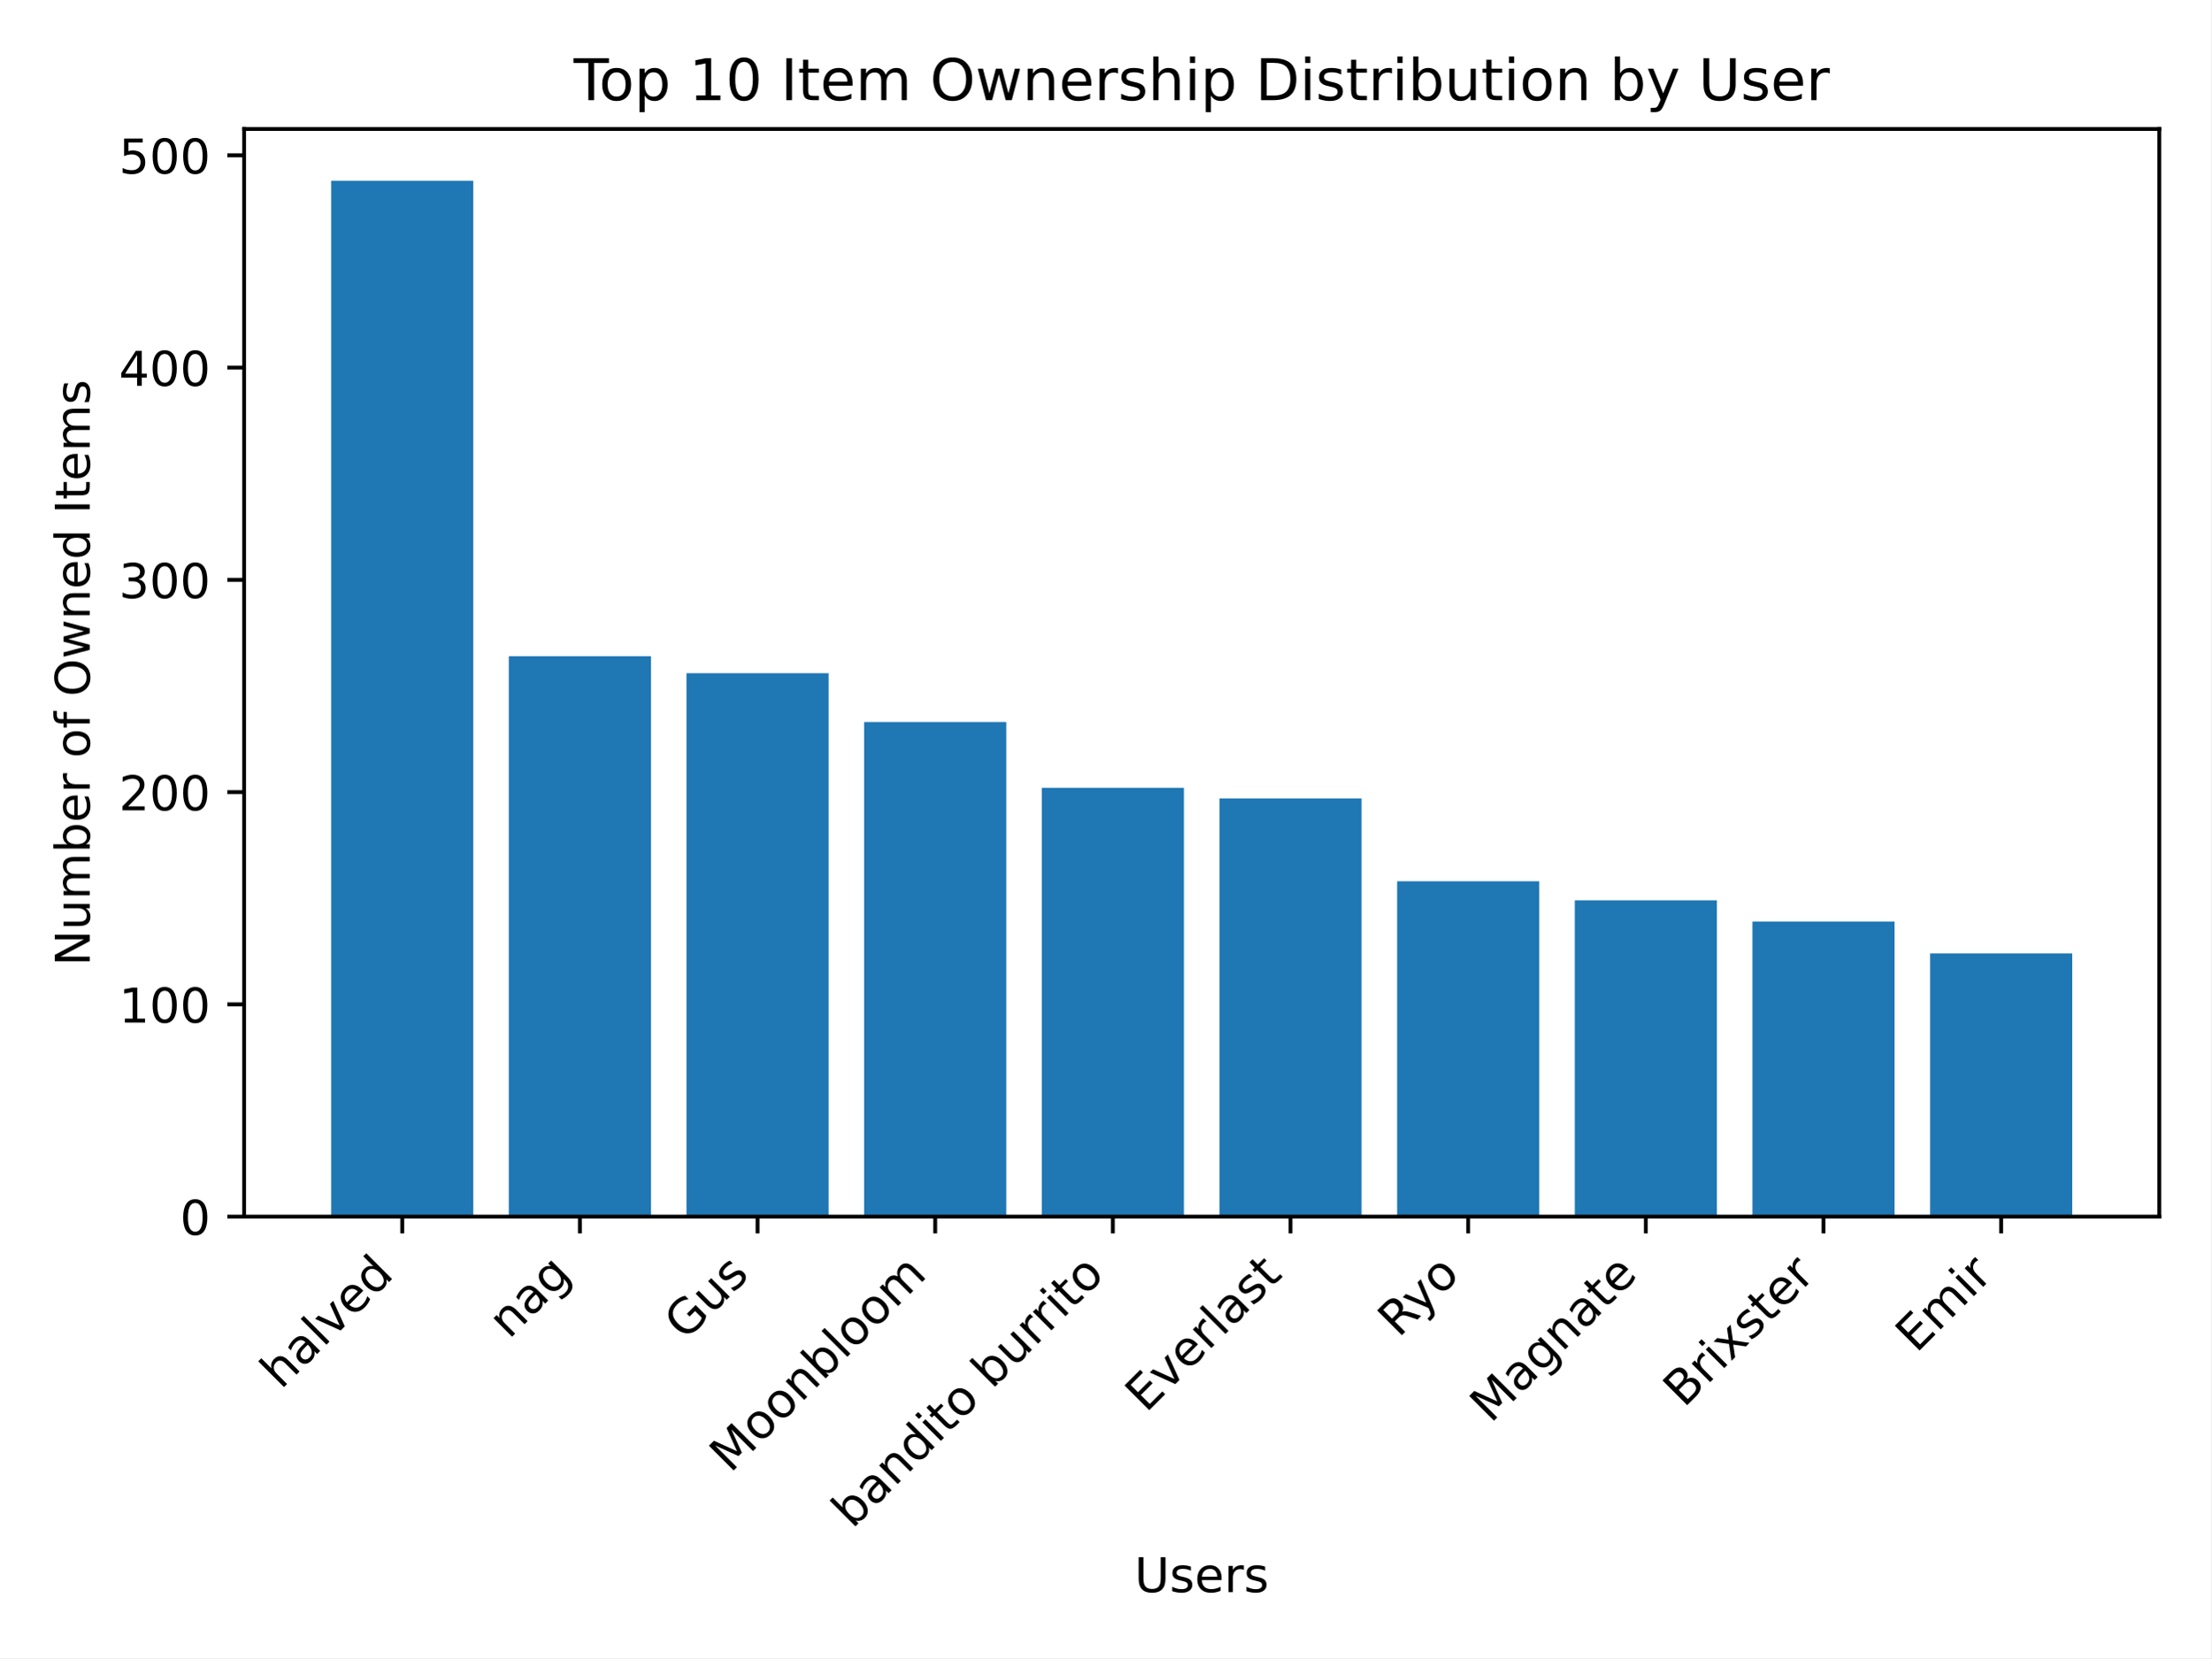
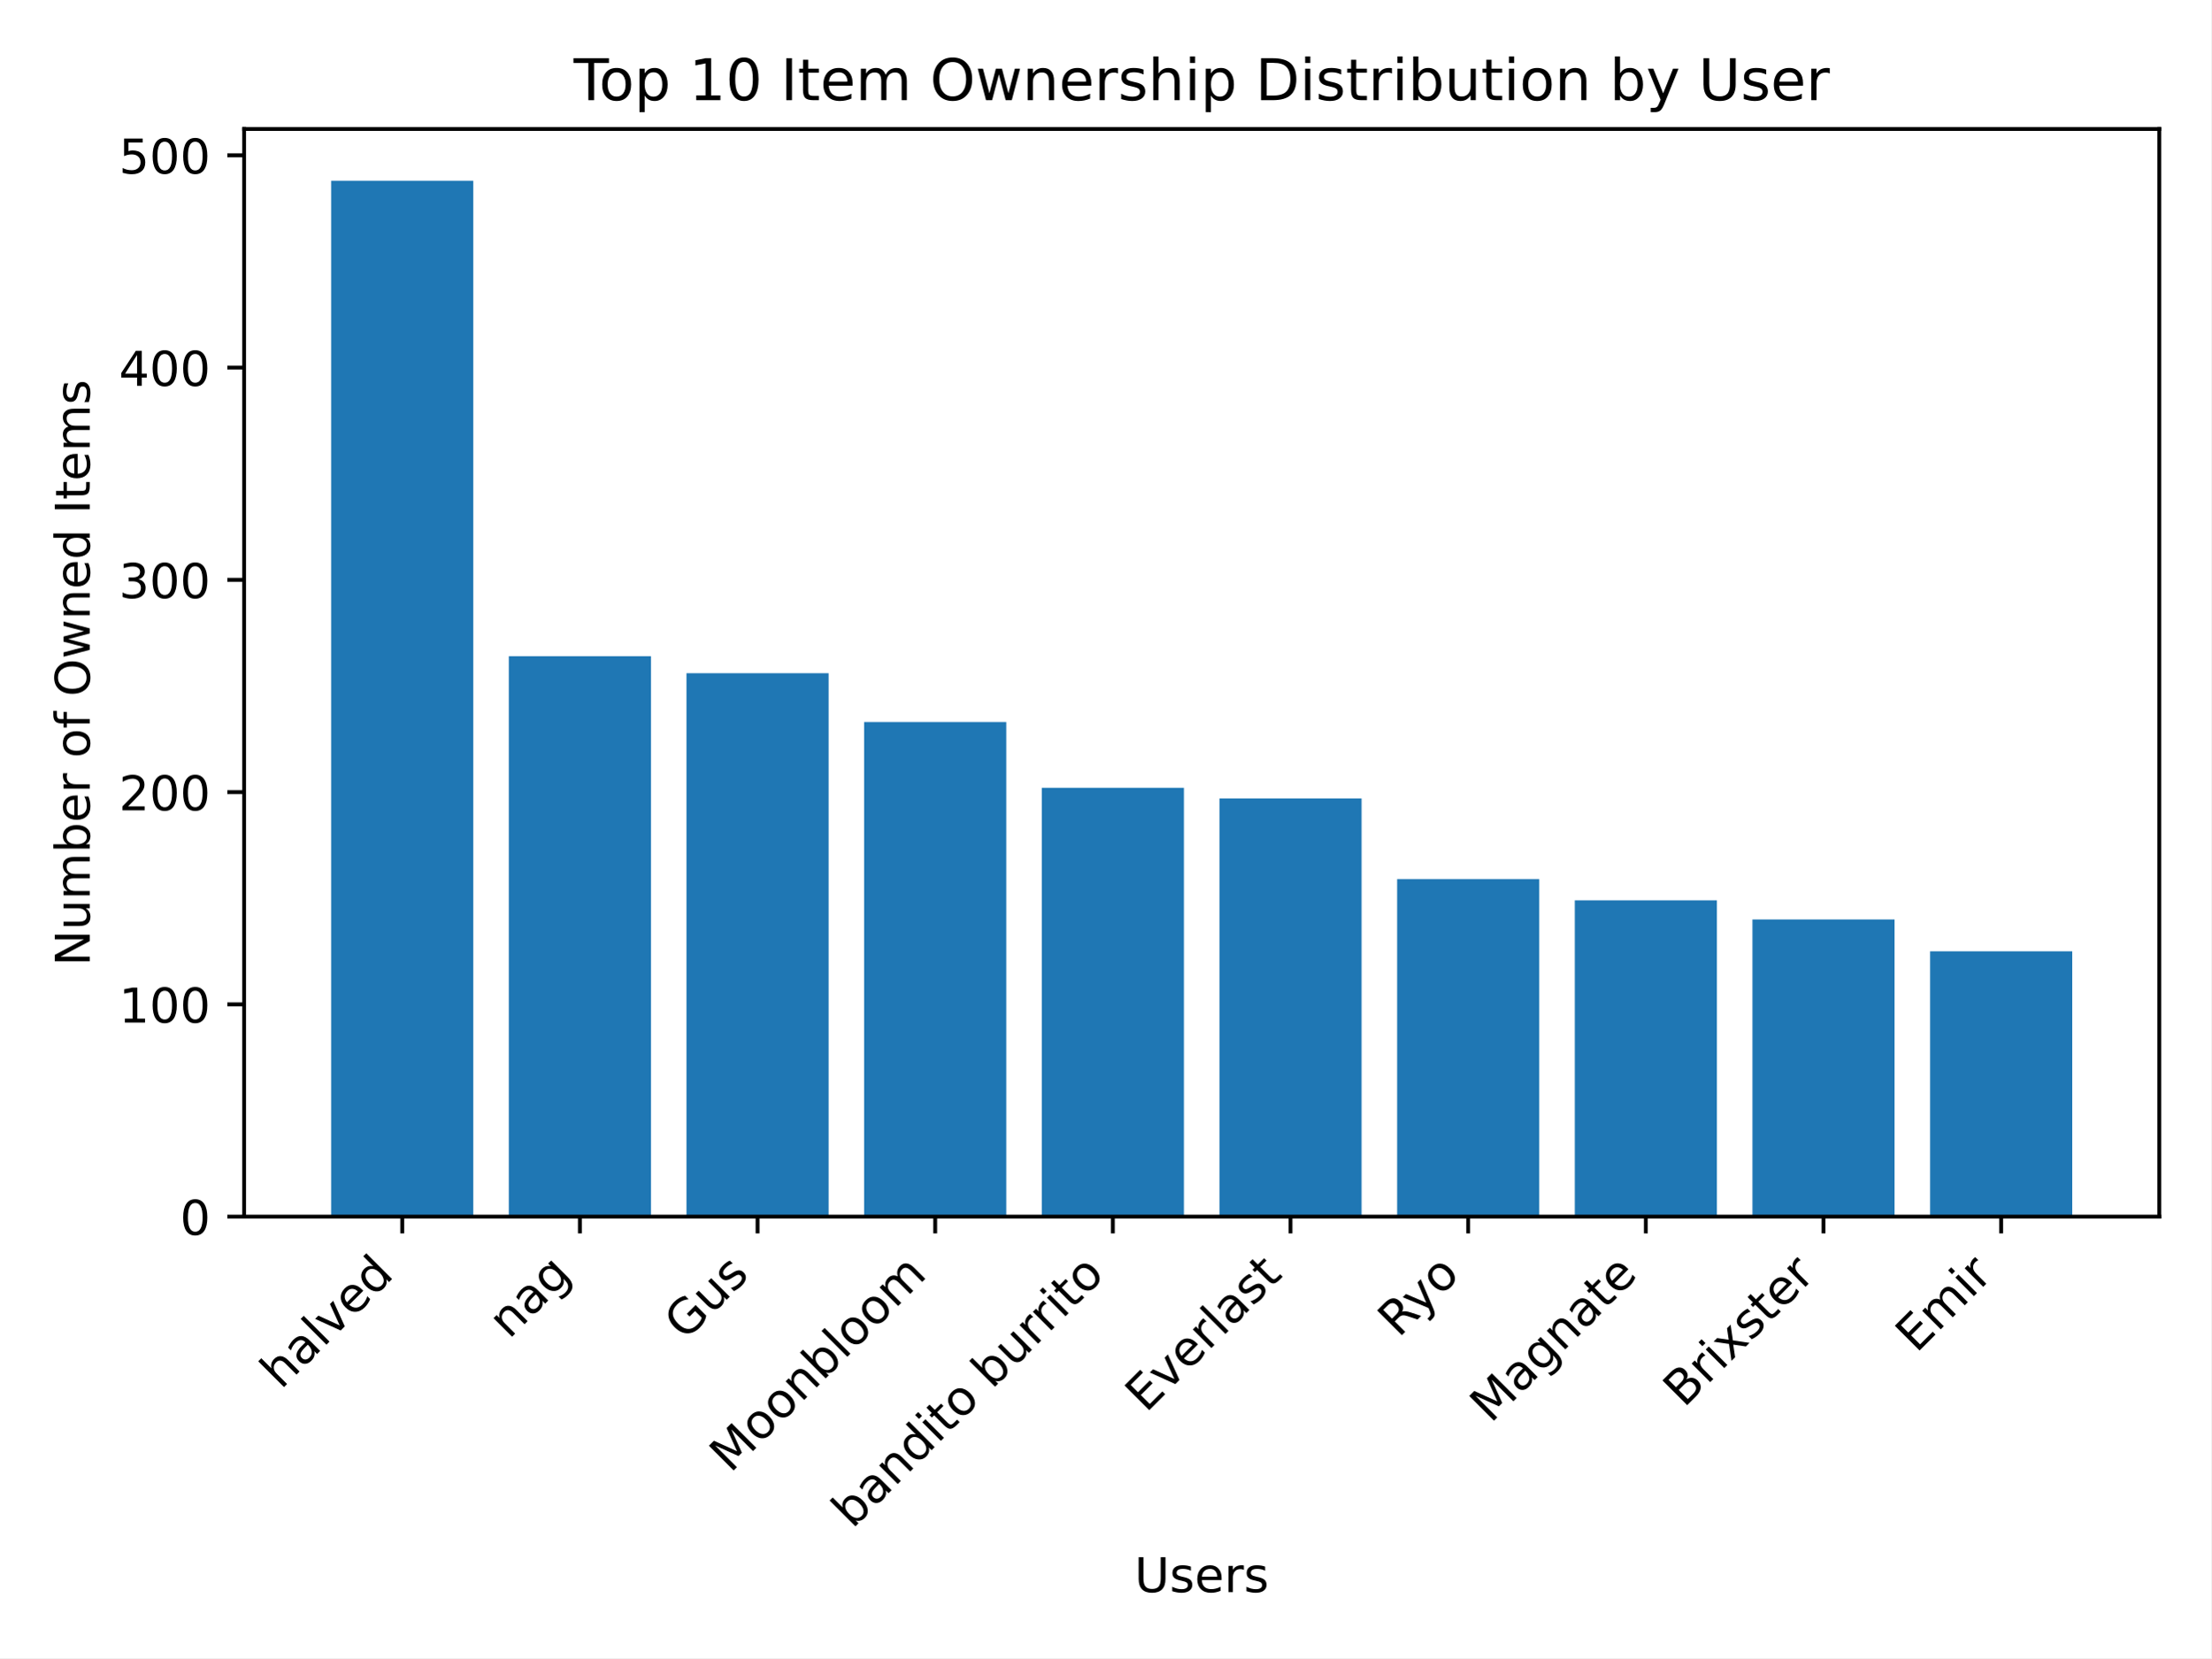
<svg xmlns="http://www.w3.org/2000/svg" xmlns:xlink="http://www.w3.org/1999/xlink" width="460.8pt" height="345.6pt" viewBox="0 0 460.8 345.6" version="1.1">
  <defs>
    <style type="text/css">*{stroke-linejoin: round; stroke-linecap: butt}</style>
  </defs>
  <g id="figure_1">
    <g id="patch_1">
      <path d="M 0 345.6  L 460.8 345.6  L 460.8 0  L 0 0  z " style="fill: #ffffff" />
    </g>
    <g id="axes_1">
      <g id="patch_2">
        <path d="M 50.87 253.581  L 450 253.581  L 450 26.88  L 50.87 26.88  z " style="fill: #ffffff" />
      </g>
      <g id="patch_3">
-         <path d="M 69.012 253.581  L 98.632 253.581  L 98.632 37.675  L 69.012 37.675  z " clip-path="url(#pd0f7d1ed36)" style="fill: #1f77b4" />
+         <path d="M 69.012 253.581  L 98.632 253.581  L 98.632 37.675  L 69.012 37.675  z " clip-path="url(#pc500c6f01e)" style="fill: #1f77b4" />
      </g>
      <g id="patch_4">
-         <path d="M 106.037 253.581  L 135.657 253.581  L 135.657 136.779  L 106.037 136.779  z " clip-path="url(#pd0f7d1ed36)" style="fill: #1f77b4" />
+         <path d="M 106.037 253.581  L 135.657 253.581  L 135.657 136.779  L 106.037 136.779  z " clip-path="url(#pc500c6f01e)" style="fill: #1f77b4" />
      </g>
      <g id="patch_5">
-         <path d="M 143.062 253.581  L 172.682 253.581  L 172.682 140.319  L 143.062 140.319  z " clip-path="url(#pd0f7d1ed36)" style="fill: #1f77b4" />
+         <path d="M 143.062 253.581  L 172.682 253.581  L 172.682 140.319  L 143.062 140.319  z " clip-path="url(#pc500c6f01e)" style="fill: #1f77b4" />
      </g>
      <g id="patch_6">
-         <path d="M 180.087 253.581  L 209.707 253.581  L 209.707 150.495  L 180.087 150.495  z " clip-path="url(#pd0f7d1ed36)" style="fill: #1f77b4" />
+         <path d="M 180.087 253.581  L 209.707 253.581  L 209.707 150.495  L 180.087 150.495  z " clip-path="url(#pc500c6f01e)" style="fill: #1f77b4" />
      </g>
      <g id="patch_7">
-         <path d="M 217.112 253.581  L 246.732 253.581  L 246.732 164.21  L 217.112 164.21  z " clip-path="url(#pd0f7d1ed36)" style="fill: #1f77b4" />
+         <path d="M 217.112 253.581  L 246.732 253.581  L 246.732 164.21  L 217.112 164.21  z " clip-path="url(#pc500c6f01e)" style="fill: #1f77b4" />
      </g>
      <g id="patch_8">
-         <path d="M 254.138 253.581  L 283.758 253.581  L 283.758 166.422  L 254.138 166.422  z " clip-path="url(#pd0f7d1ed36)" style="fill: #1f77b4" />
+         <path d="M 254.138 253.581  L 283.758 253.581  L 283.758 166.422  L 254.138 166.422  z " clip-path="url(#pc500c6f01e)" style="fill: #1f77b4" />
      </g>
      <g id="patch_9">
-         <path d="M 291.163 253.581  L 320.783 253.581  L 320.783 183.677  L 291.163 183.677  z " clip-path="url(#pd0f7d1ed36)" style="fill: #1f77b4" />
+         <path d="M 291.163 253.581  L 320.783 253.581  L 320.783 183.234  L 291.163 183.234  z " clip-path="url(#pc500c6f01e)" style="fill: #1f77b4" />
      </g>
      <g id="patch_10">
-         <path d="M 328.188 253.581  L 357.808 253.581  L 357.808 187.659  L 328.188 187.659  z " clip-path="url(#pd0f7d1ed36)" style="fill: #1f77b4" />
+         <path d="M 328.188 253.581  L 357.808 253.581  L 357.808 187.659  L 328.188 187.659  z " clip-path="url(#pc500c6f01e)" style="fill: #1f77b4" />
      </g>
      <g id="patch_11">
-         <path d="M 365.213 253.581  L 394.833 253.581  L 394.833 192.083  L 365.213 192.083  z " clip-path="url(#pd0f7d1ed36)" style="fill: #1f77b4" />
+         <path d="M 365.213 253.581  L 394.833 253.581  L 394.833 191.641  L 365.213 191.641  z " clip-path="url(#pc500c6f01e)" style="fill: #1f77b4" />
      </g>
      <g id="patch_12">
-         <path d="M 402.238 253.581  L 431.858 253.581  L 431.858 198.719  L 402.238 198.719  z " clip-path="url(#pd0f7d1ed36)" style="fill: #1f77b4" />
+         <path d="M 402.238 253.581  L 431.858 253.581  L 431.858 198.277  L 402.238 198.277  z " clip-path="url(#pc500c6f01e)" style="fill: #1f77b4" />
      </g>
      <g id="matplotlib.axis_1">
        <g id="xtick_1">
          <g id="line2d_1">
            <defs>
-               <path id="mcf2f44674a" d="M 0 0  L 0 3.5  " style="stroke: #000000; stroke-width: 0.8" />
+               <path id="m1eec9e44ac" d="M 0 0  L 0 3.5  " style="stroke: #000000; stroke-width: 0.8" />
            </defs>
            <g>
-               <use xlink:href="#mcf2f44674a" x="83.822" y="253.581" style="stroke: #000000; stroke-width: 0.8" />
+               <use xlink:href="#m1eec9e44ac" x="83.822" y="253.581" style="stroke: #000000; stroke-width: 0.8" />
            </g>
          </g>
          <g id="text_1">
            <g transform="translate(58.54764 289.7576) rotate(-45) scale(0.1 -0.1)">
              <defs>
                <path id="DejaVuSans-68" d="M 3513 2113  L 3513 0  L 2938 0  L 2938 2094  Q 2938 2591 2744 2837  Q 2550 3084 2163 3084  Q 1697 3084 1428 2787  Q 1159 2491 1159 1978  L 1159 0  L 581 0  L 581 4863  L 1159 4863  L 1159 2956  Q 1366 3272 1645 3428  Q 1925 3584 2291 3584  Q 2894 3584 3203 3211  Q 3513 2838 3513 2113  z " transform="scale(0.015625)" />
                <path id="DejaVuSans-61" d="M 2194 1759  Q 1497 1759 1228 1600  Q 959 1441 959 1056  Q 959 750 1161 570  Q 1363 391 1709 391  Q 2188 391 2477 730  Q 2766 1069 2766 1631  L 2766 1759  L 2194 1759  z M 3341 1997  L 3341 0  L 2766 0  L 2766 531  Q 2569 213 2275 61  Q 1981 -91 1556 -91  Q 1019 -91 701 211  Q 384 513 384 1019  Q 384 1609 779 1909  Q 1175 2209 1959 2209  L 2766 2209  L 2766 2266  Q 2766 2663 2505 2880  Q 2244 3097 1772 3097  Q 1472 3097 1187 3025  Q 903 2953 641 2809  L 641 3341  Q 956 3463 1253 3523  Q 1550 3584 1831 3584  Q 2591 3584 2966 3190  Q 3341 2797 3341 1997  z " transform="scale(0.015625)" />
                <path id="DejaVuSans-6c" d="M 603 4863  L 1178 4863  L 1178 0  L 603 0  L 603 4863  z " transform="scale(0.015625)" />
                <path id="DejaVuSans-76" d="M 191 3500  L 800 3500  L 1894 563  L 2988 3500  L 3597 3500  L 2284 0  L 1503 0  L 191 3500  z " transform="scale(0.015625)" />
                <path id="DejaVuSans-65" d="M 3597 1894  L 3597 1613  L 953 1613  Q 991 1019 1311 708  Q 1631 397 2203 397  Q 2534 397 2845 478  Q 3156 559 3463 722  L 3463 178  Q 3153 47 2828 -22  Q 2503 -91 2169 -91  Q 1331 -91 842 396  Q 353 884 353 1716  Q 353 2575 817 3079  Q 1281 3584 2069 3584  Q 2775 3584 3186 3129  Q 3597 2675 3597 1894  z M 3022 2063  Q 3016 2534 2758 2815  Q 2500 3097 2075 3097  Q 1594 3097 1305 2825  Q 1016 2553 972 2059  L 3022 2063  z " transform="scale(0.015625)" />
                <path id="DejaVuSans-64" d="M 2906 2969  L 2906 4863  L 3481 4863  L 3481 0  L 2906 0  L 2906 525  Q 2725 213 2448 61  Q 2172 -91 1784 -91  Q 1150 -91 751 415  Q 353 922 353 1747  Q 353 2572 751 3078  Q 1150 3584 1784 3584  Q 2172 3584 2448 3432  Q 2725 3281 2906 2969  z M 947 1747  Q 947 1113 1208 752  Q 1469 391 1925 391  Q 2381 391 2643 752  Q 2906 1113 2906 1747  Q 2906 2381 2643 2742  Q 2381 3103 1925 3103  Q 1469 3103 1208 2742  Q 947 2381 947 1747  z " transform="scale(0.015625)" />
              </defs>
              <use xlink:href="#DejaVuSans-68" />
              <use xlink:href="#DejaVuSans-61" x="63.379" />
              <use xlink:href="#DejaVuSans-6c" x="124.658" />
              <use xlink:href="#DejaVuSans-76" x="152.441" />
              <use xlink:href="#DejaVuSans-65" x="211.621" />
              <use xlink:href="#DejaVuSans-64" x="273.145" />
            </g>
          </g>
        </g>
        <g id="xtick_2">
          <g id="line2d_2">
            <g>
-               <use xlink:href="#mcf2f44674a" x="120.847" y="253.581" style="stroke: #000000; stroke-width: 0.8" />
+               <use xlink:href="#m1eec9e44ac" x="120.847" y="253.581" style="stroke: #000000; stroke-width: 0.8" />
            </g>
          </g>
          <g id="text_2">
            <g transform="translate(106.0732 279.257) rotate(-45) scale(0.1 -0.1)">
              <defs>
                <path id="DejaVuSans-6e" d="M 3513 2113  L 3513 0  L 2938 0  L 2938 2094  Q 2938 2591 2744 2837  Q 2550 3084 2163 3084  Q 1697 3084 1428 2787  Q 1159 2491 1159 1978  L 1159 0  L 581 0  L 581 3500  L 1159 3500  L 1159 2956  Q 1366 3272 1645 3428  Q 1925 3584 2291 3584  Q 2894 3584 3203 3211  Q 3513 2838 3513 2113  z " transform="scale(0.015625)" />
                <path id="DejaVuSans-67" d="M 2906 1791  Q 2906 2416 2648 2759  Q 2391 3103 1925 3103  Q 1463 3103 1205 2759  Q 947 2416 947 1791  Q 947 1169 1205 825  Q 1463 481 1925 481  Q 2391 481 2648 825  Q 2906 1169 2906 1791  z M 3481 434  Q 3481 -459 3084 -895  Q 2688 -1331 1869 -1331  Q 1566 -1331 1297 -1286  Q 1028 -1241 775 -1147  L 775 -588  Q 1028 -725 1275 -790  Q 1522 -856 1778 -856  Q 2344 -856 2625 -561  Q 2906 -266 2906 331  L 2906 616  Q 2728 306 2450 153  Q 2172 0 1784 0  Q 1141 0 747 490  Q 353 981 353 1791  Q 353 2603 747 3093  Q 1141 3584 1784 3584  Q 2172 3584 2450 3431  Q 2728 3278 2906 2969  L 2906 3500  L 3481 3500  L 3481 434  z " transform="scale(0.015625)" />
              </defs>
              <use xlink:href="#DejaVuSans-6e" />
              <use xlink:href="#DejaVuSans-61" x="63.379" />
              <use xlink:href="#DejaVuSans-67" x="124.658" />
            </g>
          </g>
        </g>
        <g id="xtick_3">
          <g id="line2d_3">
            <g>
-               <use xlink:href="#mcf2f44674a" x="157.872" y="253.581" style="stroke: #000000; stroke-width: 0.8" />
+               <use xlink:href="#m1eec9e44ac" x="157.872" y="253.581" style="stroke: #000000; stroke-width: 0.8" />
            </g>
          </g>
          <g id="text_3">
            <g transform="translate(142.758 279.5973) rotate(-45) scale(0.1 -0.1)">
              <defs>
                <path id="DejaVuSans-47" d="M 3809 666  L 3809 1919  L 2778 1919  L 2778 2438  L 4434 2438  L 4434 434  Q 4069 175 3628 42  Q 3188 -91 2688 -91  Q 1594 -91 976 548  Q 359 1188 359 2328  Q 359 3472 976 4111  Q 1594 4750 2688 4750  Q 3144 4750 3555 4637  Q 3966 4525 4313 4306  L 4313 3634  Q 3963 3931 3569 4081  Q 3175 4231 2741 4231  Q 1884 4231 1454 3753  Q 1025 3275 1025 2328  Q 1025 1384 1454 906  Q 1884 428 2741 428  Q 3075 428 3337 486  Q 3600 544 3809 666  z " transform="scale(0.015625)" />
                <path id="DejaVuSans-75" d="M 544 1381  L 544 3500  L 1119 3500  L 1119 1403  Q 1119 906 1312 657  Q 1506 409 1894 409  Q 2359 409 2629 706  Q 2900 1003 2900 1516  L 2900 3500  L 3475 3500  L 3475 0  L 2900 0  L 2900 538  Q 2691 219 2414 64  Q 2138 -91 1772 -91  Q 1169 -91 856 284  Q 544 659 544 1381  z M 1991 3584  L 1991 3584  z " transform="scale(0.015625)" />
                <path id="DejaVuSans-73" d="M 2834 3397  L 2834 2853  Q 2591 2978 2328 3040  Q 2066 3103 1784 3103  Q 1356 3103 1142 2972  Q 928 2841 928 2578  Q 928 2378 1081 2264  Q 1234 2150 1697 2047  L 1894 2003  Q 2506 1872 2764 1633  Q 3022 1394 3022 966  Q 3022 478 2636 193  Q 2250 -91 1575 -91  Q 1294 -91 989 -36  Q 684 19 347 128  L 347 722  Q 666 556 975 473  Q 1284 391 1588 391  Q 1994 391 2212 530  Q 2431 669 2431 922  Q 2431 1156 2273 1281  Q 2116 1406 1581 1522  L 1381 1569  Q 847 1681 609 1914  Q 372 2147 372 2553  Q 372 3047 722 3315  Q 1072 3584 1716 3584  Q 2034 3584 2315 3537  Q 2597 3491 2834 3397  z " transform="scale(0.015625)" />
              </defs>
              <use xlink:href="#DejaVuSans-47" />
              <use xlink:href="#DejaVuSans-75" x="77.49" />
              <use xlink:href="#DejaVuSans-73" x="140.869" />
            </g>
          </g>
        </g>
        <g id="xtick_4">
          <g id="line2d_4">
            <g>
-               <use xlink:href="#mcf2f44674a" x="194.897" y="253.581" style="stroke: #000000; stroke-width: 0.8" />
+               <use xlink:href="#m1eec9e44ac" x="194.897" y="253.581" style="stroke: #000000; stroke-width: 0.8" />
            </g>
          </g>
          <g id="text_4">
            <g transform="translate(152.197 307.1833) rotate(-45) scale(0.1 -0.1)">
              <defs>
                <path id="DejaVuSans-4d" d="M 628 4666  L 1569 4666  L 2759 1491  L 3956 4666  L 4897 4666  L 4897 0  L 4281 0  L 4281 4097  L 3078 897  L 2444 897  L 1241 4097  L 1241 0  L 628 0  L 628 4666  z " transform="scale(0.015625)" />
                <path id="DejaVuSans-6f" d="M 1959 3097  Q 1497 3097 1228 2736  Q 959 2375 959 1747  Q 959 1119 1226 758  Q 1494 397 1959 397  Q 2419 397 2687 759  Q 2956 1122 2956 1747  Q 2956 2369 2687 2733  Q 2419 3097 1959 3097  z M 1959 3584  Q 2709 3584 3137 3096  Q 3566 2609 3566 1747  Q 3566 888 3137 398  Q 2709 -91 1959 -91  Q 1206 -91 779 398  Q 353 888 353 1747  Q 353 2609 779 3096  Q 1206 3584 1959 3584  z " transform="scale(0.015625)" />
                <path id="DejaVuSans-62" d="M 3116 1747  Q 3116 2381 2855 2742  Q 2594 3103 2138 3103  Q 1681 3103 1420 2742  Q 1159 2381 1159 1747  Q 1159 1113 1420 752  Q 1681 391 2138 391  Q 2594 391 2855 752  Q 3116 1113 3116 1747  z M 1159 2969  Q 1341 3281 1617 3432  Q 1894 3584 2278 3584  Q 2916 3584 3314 3078  Q 3713 2572 3713 1747  Q 3713 922 3314 415  Q 2916 -91 2278 -91  Q 1894 -91 1617 61  Q 1341 213 1159 525  L 1159 0  L 581 0  L 581 4863  L 1159 4863  L 1159 2969  z " transform="scale(0.015625)" />
                <path id="DejaVuSans-6d" d="M 3328 2828  Q 3544 3216 3844 3400  Q 4144 3584 4550 3584  Q 5097 3584 5394 3201  Q 5691 2819 5691 2113  L 5691 0  L 5113 0  L 5113 2094  Q 5113 2597 4934 2840  Q 4756 3084 4391 3084  Q 3944 3084 3684 2787  Q 3425 2491 3425 1978  L 3425 0  L 2847 0  L 2847 2094  Q 2847 2600 2669 2842  Q 2491 3084 2119 3084  Q 1678 3084 1418 2786  Q 1159 2488 1159 1978  L 1159 0  L 581 0  L 581 3500  L 1159 3500  L 1159 2956  Q 1356 3278 1631 3431  Q 1906 3584 2284 3584  Q 2666 3584 2933 3390  Q 3200 3197 3328 2828  z " transform="scale(0.015625)" />
              </defs>
              <use xlink:href="#DejaVuSans-4d" />
              <use xlink:href="#DejaVuSans-6f" x="86.279" />
              <use xlink:href="#DejaVuSans-6f" x="147.461" />
              <use xlink:href="#DejaVuSans-6e" x="208.643" />
              <use xlink:href="#DejaVuSans-62" x="272.021" />
              <use xlink:href="#DejaVuSans-6c" x="335.498" />
              <use xlink:href="#DejaVuSans-6f" x="363.281" />
              <use xlink:href="#DejaVuSans-6f" x="424.463" />
              <use xlink:href="#DejaVuSans-6d" x="485.645" />
            </g>
          </g>
        </g>
        <g id="xtick_5">
          <g id="line2d_5">
            <g>
-               <use xlink:href="#mcf2f44674a" x="231.922" y="253.581" style="stroke: #000000; stroke-width: 0.8" />
+               <use xlink:href="#m1eec9e44ac" x="231.922" y="253.581" style="stroke: #000000; stroke-width: 0.8" />
            </g>
          </g>
          <g id="text_5">
            <g transform="translate(177.6255 318.7799) rotate(-45) scale(0.1 -0.1)">
              <defs>
                <path id="DejaVuSans-69" d="M 603 3500  L 1178 3500  L 1178 0  L 603 0  L 603 3500  z M 603 4863  L 1178 4863  L 1178 4134  L 603 4134  L 603 4863  z " transform="scale(0.015625)" />
                <path id="DejaVuSans-74" d="M 1172 4494  L 1172 3500  L 2356 3500  L 2356 3053  L 1172 3053  L 1172 1153  Q 1172 725 1289 603  Q 1406 481 1766 481  L 2356 481  L 2356 0  L 1766 0  Q 1100 0 847 248  Q 594 497 594 1153  L 594 3053  L 172 3053  L 172 3500  L 594 3500  L 594 4494  L 1172 4494  z " transform="scale(0.015625)" />
                <path id="DejaVuSans-20" transform="scale(0.015625)" />
                <path id="DejaVuSans-72" d="M 2631 2963  Q 2534 3019 2420 3045  Q 2306 3072 2169 3072  Q 1681 3072 1420 2755  Q 1159 2438 1159 1844  L 1159 0  L 581 0  L 581 3500  L 1159 3500  L 1159 2956  Q 1341 3275 1631 3429  Q 1922 3584 2338 3584  Q 2397 3584 2469 3576  Q 2541 3569 2628 3553  L 2631 2963  z " transform="scale(0.015625)" />
              </defs>
              <use xlink:href="#DejaVuSans-62" />
              <use xlink:href="#DejaVuSans-61" x="63.477" />
              <use xlink:href="#DejaVuSans-6e" x="124.756" />
              <use xlink:href="#DejaVuSans-64" x="188.135" />
              <use xlink:href="#DejaVuSans-69" x="251.611" />
              <use xlink:href="#DejaVuSans-74" x="279.395" />
              <use xlink:href="#DejaVuSans-6f" x="318.604" />
              <use xlink:href="#DejaVuSans-20" x="379.785" />
              <use xlink:href="#DejaVuSans-62" x="411.572" />
              <use xlink:href="#DejaVuSans-75" x="475.049" />
              <use xlink:href="#DejaVuSans-72" x="538.428" />
              <use xlink:href="#DejaVuSans-72" x="577.791" />
              <use xlink:href="#DejaVuSans-69" x="618.904" />
              <use xlink:href="#DejaVuSans-74" x="646.688" />
              <use xlink:href="#DejaVuSans-6f" x="685.896" />
            </g>
          </g>
        </g>
        <g id="xtick_6">
          <g id="line2d_6">
            <g>
-               <use xlink:href="#mcf2f44674a" x="268.948" y="253.581" style="stroke: #000000; stroke-width: 0.8" />
+               <use xlink:href="#m1eec9e44ac" x="268.948" y="253.581" style="stroke: #000000; stroke-width: 0.8" />
            </g>
          </g>
          <g id="text_6">
            <g transform="translate(238.8126 294.6178) rotate(-45) scale(0.1 -0.1)">
              <defs>
                <path id="DejaVuSans-45" d="M 628 4666  L 3578 4666  L 3578 4134  L 1259 4134  L 1259 2753  L 3481 2753  L 3481 2222  L 1259 2222  L 1259 531  L 3634 531  L 3634 0  L 628 0  L 628 4666  z " transform="scale(0.015625)" />
              </defs>
              <use xlink:href="#DejaVuSans-45" />
              <use xlink:href="#DejaVuSans-76" x="63.184" />
              <use xlink:href="#DejaVuSans-65" x="122.363" />
              <use xlink:href="#DejaVuSans-72" x="183.887" />
              <use xlink:href="#DejaVuSans-6c" x="225" />
              <use xlink:href="#DejaVuSans-61" x="252.783" />
              <use xlink:href="#DejaVuSans-73" x="314.062" />
              <use xlink:href="#DejaVuSans-74" x="366.162" />
            </g>
          </g>
        </g>
        <g id="xtick_7">
          <g id="line2d_7">
            <g>
-               <use xlink:href="#mcf2f44674a" x="305.973" y="253.581" style="stroke: #000000; stroke-width: 0.8" />
+               <use xlink:href="#m1eec9e44ac" x="305.973" y="253.581" style="stroke: #000000; stroke-width: 0.8" />
            </g>
          </g>
          <g id="text_7">
            <g transform="translate(291.4658 278.9897) rotate(-45) scale(0.1 -0.1)">
              <defs>
                <path id="DejaVuSans-52" d="M 2841 2188  Q 3044 2119 3236 1894  Q 3428 1669 3622 1275  L 4263 0  L 3584 0  L 2988 1197  Q 2756 1666 2539 1819  Q 2322 1972 1947 1972  L 1259 1972  L 1259 0  L 628 0  L 628 4666  L 2053 4666  Q 2853 4666 3247 4331  Q 3641 3997 3641 3322  Q 3641 2881 3436 2590  Q 3231 2300 2841 2188  z M 1259 4147  L 1259 2491  L 2053 2491  Q 2509 2491 2742 2702  Q 2975 2913 2975 3322  Q 2975 3731 2742 3939  Q 2509 4147 2053 4147  L 1259 4147  z " transform="scale(0.015625)" />
                <path id="DejaVuSans-79" d="M 2059 -325  Q 1816 -950 1584 -1140  Q 1353 -1331 966 -1331  L 506 -1331  L 506 -850  L 844 -850  Q 1081 -850 1212 -737  Q 1344 -625 1503 -206  L 1606 56  L 191 3500  L 800 3500  L 1894 763  L 2988 3500  L 3597 3500  L 2059 -325  z " transform="scale(0.015625)" />
              </defs>
              <use xlink:href="#DejaVuSans-52" />
              <use xlink:href="#DejaVuSans-79" x="63.982" />
              <use xlink:href="#DejaVuSans-6f" x="123.162" />
            </g>
          </g>
        </g>
        <g id="xtick_8">
          <g id="line2d_8">
            <g>
-               <use xlink:href="#mcf2f44674a" x="342.998" y="253.581" style="stroke: #000000; stroke-width: 0.8" />
+               <use xlink:href="#m1eec9e44ac" x="342.998" y="253.581" style="stroke: #000000; stroke-width: 0.8" />
            </g>
          </g>
          <g id="text_8">
            <g transform="translate(310.6663 296.8143) rotate(-45) scale(0.1 -0.1)">
              <use xlink:href="#DejaVuSans-4d" />
              <use xlink:href="#DejaVuSans-61" x="86.279" />
              <use xlink:href="#DejaVuSans-67" x="147.559" />
              <use xlink:href="#DejaVuSans-6e" x="211.035" />
              <use xlink:href="#DejaVuSans-61" x="274.414" />
              <use xlink:href="#DejaVuSans-74" x="335.693" />
              <use xlink:href="#DejaVuSans-65" x="374.902" />
            </g>
          </g>
        </g>
        <g id="xtick_9">
          <g id="line2d_9">
            <g>
-               <use xlink:href="#mcf2f44674a" x="380.023" y="253.581" style="stroke: #000000; stroke-width: 0.8" />
+               <use xlink:href="#m1eec9e44ac" x="380.023" y="253.581" style="stroke: #000000; stroke-width: 0.8" />
            </g>
          </g>
          <g id="text_9">
            <g transform="translate(350.9307 293.5748) rotate(-45) scale(0.1 -0.1)">
              <defs>
                <path id="DejaVuSans-42" d="M 1259 2228  L 1259 519  L 2272 519  Q 2781 519 3026 730  Q 3272 941 3272 1375  Q 3272 1813 3026 2020  Q 2781 2228 2272 2228  L 1259 2228  z M 1259 4147  L 1259 2741  L 2194 2741  Q 2656 2741 2882 2914  Q 3109 3088 3109 3444  Q 3109 3797 2882 3972  Q 2656 4147 2194 4147  L 1259 4147  z M 628 4666  L 2241 4666  Q 2963 4666 3353 4366  Q 3744 4066 3744 3513  Q 3744 3084 3544 2831  Q 3344 2578 2956 2516  Q 3422 2416 3680 2098  Q 3938 1781 3938 1306  Q 3938 681 3513 340  Q 3088 0 2303 0  L 628 0  L 628 4666  z " transform="scale(0.015625)" />
                <path id="DejaVuSans-78" d="M 3513 3500  L 2247 1797  L 3578 0  L 2900 0  L 1881 1375  L 863 0  L 184 0  L 1544 1831  L 300 3500  L 978 3500  L 1906 2253  L 2834 3500  L 3513 3500  z " transform="scale(0.015625)" />
              </defs>
              <use xlink:href="#DejaVuSans-42" />
              <use xlink:href="#DejaVuSans-72" x="68.604" />
              <use xlink:href="#DejaVuSans-69" x="109.717" />
              <use xlink:href="#DejaVuSans-78" x="137.5" />
              <use xlink:href="#DejaVuSans-73" x="196.68" />
              <use xlink:href="#DejaVuSans-74" x="248.779" />
              <use xlink:href="#DejaVuSans-65" x="287.988" />
              <use xlink:href="#DejaVuSans-72" x="349.512" />
            </g>
          </g>
        </g>
        <g id="xtick_10">
          <g id="line2d_10">
            <g>
-               <use xlink:href="#mcf2f44674a" x="417.048" y="253.581" style="stroke: #000000; stroke-width: 0.8" />
+               <use xlink:href="#m1eec9e44ac" x="417.048" y="253.581" style="stroke: #000000; stroke-width: 0.8" />
            </g>
          </g>
          <g id="text_10">
            <g transform="translate(399.3502 282.1805) rotate(-45) scale(0.1 -0.1)">
              <use xlink:href="#DejaVuSans-45" />
              <use xlink:href="#DejaVuSans-6d" x="63.184" />
              <use xlink:href="#DejaVuSans-69" x="160.596" />
              <use xlink:href="#DejaVuSans-72" x="188.379" />
            </g>
          </g>
        </g>
        <g id="text_11">
          <g transform="translate(236.4342 331.8489) scale(0.1 -0.1)">
            <defs>
              <path id="DejaVuSans-55" d="M 556 4666  L 1191 4666  L 1191 1831  Q 1191 1081 1462 751  Q 1734 422 2344 422  Q 2950 422 3222 751  Q 3494 1081 3494 1831  L 3494 4666  L 4128 4666  L 4128 1753  Q 4128 841 3676 375  Q 3225 -91 2344 -91  Q 1459 -91 1007 375  Q 556 841 556 1753  L 556 4666  z " transform="scale(0.015625)" />
            </defs>
            <use xlink:href="#DejaVuSans-55" />
            <use xlink:href="#DejaVuSans-73" x="73.193" />
            <use xlink:href="#DejaVuSans-65" x="125.293" />
            <use xlink:href="#DejaVuSans-72" x="186.816" />
            <use xlink:href="#DejaVuSans-73" x="227.93" />
          </g>
        </g>
      </g>
      <g id="matplotlib.axis_2">
        <g id="ytick_1">
          <g id="line2d_11">
            <defs>
-               <path id="mdd161fc27c" d="M 0 0  L -3.5 0  " style="stroke: #000000; stroke-width: 0.8" />
+               <path id="m3238534cb0" d="M 0 0  L -3.5 0  " style="stroke: #000000; stroke-width: 0.8" />
            </defs>
            <g>
-               <use xlink:href="#mdd161fc27c" x="50.87" y="253.581" style="stroke: #000000; stroke-width: 0.8" />
+               <use xlink:href="#m3238534cb0" x="50.87" y="253.581" style="stroke: #000000; stroke-width: 0.8" />
            </g>
          </g>
          <g id="text_12">
            <g transform="translate(37.5075 257.3798) scale(0.1 -0.1)">
              <defs>
                <path id="DejaVuSans-30" d="M 2034 4250  Q 1547 4250 1301 3770  Q 1056 3291 1056 2328  Q 1056 1369 1301 889  Q 1547 409 2034 409  Q 2525 409 2770 889  Q 3016 1369 3016 2328  Q 3016 3291 2770 3770  Q 2525 4250 2034 4250  z M 2034 4750  Q 2819 4750 3233 4129  Q 3647 3509 3647 2328  Q 3647 1150 3233 529  Q 2819 -91 2034 -91  Q 1250 -91 836 529  Q 422 1150 422 2328  Q 422 3509 836 4129  Q 1250 4750 2034 4750  z " transform="scale(0.015625)" />
              </defs>
              <use xlink:href="#DejaVuSans-30" />
            </g>
          </g>
        </g>
        <g id="ytick_2">
          <g id="line2d_12">
            <g>
-               <use xlink:href="#mdd161fc27c" x="50.87" y="209.338" style="stroke: #000000; stroke-width: 0.8" />
+               <use xlink:href="#m3238534cb0" x="50.87" y="209.338" style="stroke: #000000; stroke-width: 0.8" />
            </g>
          </g>
          <g id="text_13">
            <g transform="translate(24.7825 213.1369) scale(0.1 -0.1)">
              <defs>
                <path id="DejaVuSans-31" d="M 794 531  L 1825 531  L 1825 4091  L 703 3866  L 703 4441  L 1819 4666  L 2450 4666  L 2450 531  L 3481 531  L 3481 0  L 794 0  L 794 531  z " transform="scale(0.015625)" />
              </defs>
              <use xlink:href="#DejaVuSans-31" />
              <use xlink:href="#DejaVuSans-30" x="63.623" />
              <use xlink:href="#DejaVuSans-30" x="127.246" />
            </g>
          </g>
        </g>
        <g id="ytick_3">
          <g id="line2d_13">
            <g>
-               <use xlink:href="#mdd161fc27c" x="50.87" y="165.095" style="stroke: #000000; stroke-width: 0.8" />
+               <use xlink:href="#m3238534cb0" x="50.87" y="165.095" style="stroke: #000000; stroke-width: 0.8" />
            </g>
          </g>
          <g id="text_14">
            <g transform="translate(24.7825 168.894) scale(0.1 -0.1)">
              <defs>
                <path id="DejaVuSans-32" d="M 1228 531  L 3431 531  L 3431 0  L 469 0  L 469 531  Q 828 903 1448 1529  Q 2069 2156 2228 2338  Q 2531 2678 2651 2914  Q 2772 3150 2772 3378  Q 2772 3750 2511 3984  Q 2250 4219 1831 4219  Q 1534 4219 1204 4116  Q 875 4013 500 3803  L 500 4441  Q 881 4594 1212 4672  Q 1544 4750 1819 4750  Q 2544 4750 2975 4387  Q 3406 4025 3406 3419  Q 3406 3131 3298 2873  Q 3191 2616 2906 2266  Q 2828 2175 2409 1742  Q 1991 1309 1228 531  z " transform="scale(0.015625)" />
              </defs>
              <use xlink:href="#DejaVuSans-32" />
              <use xlink:href="#DejaVuSans-30" x="63.623" />
              <use xlink:href="#DejaVuSans-30" x="127.246" />
            </g>
          </g>
        </g>
        <g id="ytick_4">
          <g id="line2d_14">
            <g>
-               <use xlink:href="#mdd161fc27c" x="50.87" y="120.852" style="stroke: #000000; stroke-width: 0.8" />
+               <use xlink:href="#m3238534cb0" x="50.87" y="120.852" style="stroke: #000000; stroke-width: 0.8" />
            </g>
          </g>
          <g id="text_15">
            <g transform="translate(24.7825 124.6511) scale(0.1 -0.1)">
              <defs>
                <path id="DejaVuSans-33" d="M 2597 2516  Q 3050 2419 3304 2112  Q 3559 1806 3559 1356  Q 3559 666 3084 287  Q 2609 -91 1734 -91  Q 1441 -91 1130 -33  Q 819 25 488 141  L 488 750  Q 750 597 1062 519  Q 1375 441 1716 441  Q 2309 441 2620 675  Q 2931 909 2931 1356  Q 2931 1769 2642 2001  Q 2353 2234 1838 2234  L 1294 2234  L 1294 2753  L 1863 2753  Q 2328 2753 2575 2939  Q 2822 3125 2822 3475  Q 2822 3834 2567 4026  Q 2313 4219 1838 4219  Q 1578 4219 1281 4162  Q 984 4106 628 3988  L 628 4550  Q 988 4650 1302 4700  Q 1616 4750 1894 4750  Q 2613 4750 3031 4423  Q 3450 4097 3450 3541  Q 3450 3153 3228 2886  Q 3006 2619 2597 2516  z " transform="scale(0.015625)" />
              </defs>
              <use xlink:href="#DejaVuSans-33" />
              <use xlink:href="#DejaVuSans-30" x="63.623" />
              <use xlink:href="#DejaVuSans-30" x="127.246" />
            </g>
          </g>
        </g>
        <g id="ytick_5">
          <g id="line2d_15">
            <g>
-               <use xlink:href="#mdd161fc27c" x="50.87" y="76.609" style="stroke: #000000; stroke-width: 0.8" />
+               <use xlink:href="#m3238534cb0" x="50.87" y="76.609" style="stroke: #000000; stroke-width: 0.8" />
            </g>
          </g>
          <g id="text_16">
            <g transform="translate(24.7825 80.40823) scale(0.1 -0.1)">
              <defs>
                <path id="DejaVuSans-34" d="M 2419 4116  L 825 1625  L 2419 1625  L 2419 4116  z M 2253 4666  L 3047 4666  L 3047 1625  L 3713 1625  L 3713 1100  L 3047 1100  L 3047 0  L 2419 0  L 2419 1100  L 313 1100  L 313 1709  L 2253 4666  z " transform="scale(0.015625)" />
              </defs>
              <use xlink:href="#DejaVuSans-34" />
              <use xlink:href="#DejaVuSans-30" x="63.623" />
              <use xlink:href="#DejaVuSans-30" x="127.246" />
            </g>
          </g>
        </g>
        <g id="ytick_6">
          <g id="line2d_16">
            <g>
-               <use xlink:href="#mdd161fc27c" x="50.87" y="32.366" style="stroke: #000000; stroke-width: 0.8" />
+               <use xlink:href="#m3238534cb0" x="50.87" y="32.366" style="stroke: #000000; stroke-width: 0.8" />
            </g>
          </g>
          <g id="text_17">
            <g transform="translate(24.7825 36.16534) scale(0.1 -0.1)">
              <defs>
                <path id="DejaVuSans-35" d="M 691 4666  L 3169 4666  L 3169 4134  L 1269 4134  L 1269 2991  Q 1406 3038 1543 3061  Q 1681 3084 1819 3084  Q 2600 3084 3056 2656  Q 3513 2228 3513 1497  Q 3513 744 3044 326  Q 2575 -91 1722 -91  Q 1428 -91 1123 -41  Q 819 9 494 109  L 494 744  Q 775 591 1075 516  Q 1375 441 1709 441  Q 2250 441 2565 725  Q 2881 1009 2881 1497  Q 2881 1984 2565 2268  Q 2250 2553 1709 2553  Q 1456 2553 1204 2497  Q 953 2441 691 2322  L 691 4666  z " transform="scale(0.015625)" />
              </defs>
              <use xlink:href="#DejaVuSans-35" />
              <use xlink:href="#DejaVuSans-30" x="63.623" />
              <use xlink:href="#DejaVuSans-30" x="127.246" />
            </g>
          </g>
        </g>
        <g id="text_18">
          <g transform="translate(18.70281 201.3342) rotate(-90) scale(0.1 -0.1)">
            <defs>
              <path id="DejaVuSans-4e" d="M 628 4666  L 1478 4666  L 3547 763  L 3547 4666  L 4159 4666  L 4159 0  L 3309 0  L 1241 3903  L 1241 0  L 628 0  L 628 4666  z " transform="scale(0.015625)" />
              <path id="DejaVuSans-66" d="M 2375 4863  L 2375 4384  L 1825 4384  Q 1516 4384 1395 4259  Q 1275 4134 1275 3809  L 1275 3500  L 2222 3500  L 2222 3053  L 1275 3053  L 1275 0  L 697 0  L 697 3053  L 147 3053  L 147 3500  L 697 3500  L 697 3744  Q 697 4328 969 4595  Q 1241 4863 1831 4863  L 2375 4863  z " transform="scale(0.015625)" />
              <path id="DejaVuSans-4f" d="M 2522 4238  Q 1834 4238 1429 3725  Q 1025 3213 1025 2328  Q 1025 1447 1429 934  Q 1834 422 2522 422  Q 3209 422 3611 934  Q 4013 1447 4013 2328  Q 4013 3213 3611 3725  Q 3209 4238 2522 4238  z M 2522 4750  Q 3503 4750 4090 4092  Q 4678 3434 4678 2328  Q 4678 1225 4090 567  Q 3503 -91 2522 -91  Q 1538 -91 948 565  Q 359 1222 359 2328  Q 359 3434 948 4092  Q 1538 4750 2522 4750  z " transform="scale(0.015625)" />
              <path id="DejaVuSans-77" d="M 269 3500  L 844 3500  L 1563 769  L 2278 3500  L 2956 3500  L 3675 769  L 4391 3500  L 4966 3500  L 4050 0  L 3372 0  L 2619 2869  L 1863 0  L 1184 0  L 269 3500  z " transform="scale(0.015625)" />
              <path id="DejaVuSans-49" d="M 628 4666  L 1259 4666  L 1259 0  L 628 0  L 628 4666  z " transform="scale(0.015625)" />
            </defs>
            <use xlink:href="#DejaVuSans-4e" />
            <use xlink:href="#DejaVuSans-75" x="74.805" />
            <use xlink:href="#DejaVuSans-6d" x="138.184" />
            <use xlink:href="#DejaVuSans-62" x="235.596" />
            <use xlink:href="#DejaVuSans-65" x="299.072" />
            <use xlink:href="#DejaVuSans-72" x="360.596" />
            <use xlink:href="#DejaVuSans-20" x="401.709" />
            <use xlink:href="#DejaVuSans-6f" x="433.496" />
            <use xlink:href="#DejaVuSans-66" x="494.678" />
            <use xlink:href="#DejaVuSans-20" x="529.883" />
            <use xlink:href="#DejaVuSans-4f" x="561.67" />
            <use xlink:href="#DejaVuSans-77" x="640.381" />
            <use xlink:href="#DejaVuSans-6e" x="722.168" />
            <use xlink:href="#DejaVuSans-65" x="785.547" />
            <use xlink:href="#DejaVuSans-64" x="847.07" />
            <use xlink:href="#DejaVuSans-20" x="910.547" />
            <use xlink:href="#DejaVuSans-49" x="942.334" />
            <use xlink:href="#DejaVuSans-74" x="971.826" />
            <use xlink:href="#DejaVuSans-65" x="1011.035" />
            <use xlink:href="#DejaVuSans-6d" x="1072.559" />
            <use xlink:href="#DejaVuSans-73" x="1169.971" />
          </g>
        </g>
      </g>
      <g id="patch_13">
        <path d="M 50.87 253.581  L 50.87 26.88  " style="fill: none; stroke: #000000; stroke-width: 0.8; stroke-linejoin: miter; stroke-linecap: square" />
      </g>
      <g id="patch_14">
        <path d="M 450 253.581  L 450 26.88  " style="fill: none; stroke: #000000; stroke-width: 0.8; stroke-linejoin: miter; stroke-linecap: square" />
      </g>
      <g id="patch_15">
        <path d="M 50.87 253.581  L 450 253.581  " style="fill: none; stroke: #000000; stroke-width: 0.8; stroke-linejoin: miter; stroke-linecap: square" />
      </g>
      <g id="patch_16">
        <path d="M 50.87 26.88  L 450 26.88  " style="fill: none; stroke: #000000; stroke-width: 0.8; stroke-linejoin: miter; stroke-linecap: square" />
      </g>
      <g id="text_19">
        <g transform="translate(119.5422 20.88) scale(0.12 -0.12)">
          <defs>
            <path id="DejaVuSans-54" d="M -19 4666  L 3928 4666  L 3928 4134  L 2272 4134  L 2272 0  L 1638 0  L 1638 4134  L -19 4134  L -19 4666  z " transform="scale(0.015625)" />
            <path id="DejaVuSans-70" d="M 1159 525  L 1159 -1331  L 581 -1331  L 581 3500  L 1159 3500  L 1159 2969  Q 1341 3281 1617 3432  Q 1894 3584 2278 3584  Q 2916 3584 3314 3078  Q 3713 2572 3713 1747  Q 3713 922 3314 415  Q 2916 -91 2278 -91  Q 1894 -91 1617 61  Q 1341 213 1159 525  z M 3116 1747  Q 3116 2381 2855 2742  Q 2594 3103 2138 3103  Q 1681 3103 1420 2742  Q 1159 2381 1159 1747  Q 1159 1113 1420 752  Q 1681 391 2138 391  Q 2594 391 2855 752  Q 3116 1113 3116 1747  z " transform="scale(0.015625)" />
            <path id="DejaVuSans-44" d="M 1259 4147  L 1259 519  L 2022 519  Q 2988 519 3436 956  Q 3884 1394 3884 2338  Q 3884 3275 3436 3711  Q 2988 4147 2022 4147  L 1259 4147  z M 628 4666  L 1925 4666  Q 3281 4666 3915 4102  Q 4550 3538 4550 2338  Q 4550 1131 3912 565  Q 3275 0 1925 0  L 628 0  L 628 4666  z " transform="scale(0.015625)" />
          </defs>
          <use xlink:href="#DejaVuSans-54" />
          <use xlink:href="#DejaVuSans-6f" x="44.084" />
          <use xlink:href="#DejaVuSans-70" x="105.266" />
          <use xlink:href="#DejaVuSans-20" x="168.742" />
          <use xlink:href="#DejaVuSans-31" x="200.529" />
          <use xlink:href="#DejaVuSans-30" x="264.152" />
          <use xlink:href="#DejaVuSans-20" x="327.775" />
          <use xlink:href="#DejaVuSans-49" x="359.562" />
          <use xlink:href="#DejaVuSans-74" x="389.055" />
          <use xlink:href="#DejaVuSans-65" x="428.264" />
          <use xlink:href="#DejaVuSans-6d" x="489.787" />
          <use xlink:href="#DejaVuSans-20" x="587.199" />
          <use xlink:href="#DejaVuSans-4f" x="618.986" />
          <use xlink:href="#DejaVuSans-77" x="697.697" />
          <use xlink:href="#DejaVuSans-6e" x="779.484" />
          <use xlink:href="#DejaVuSans-65" x="842.863" />
          <use xlink:href="#DejaVuSans-72" x="904.387" />
          <use xlink:href="#DejaVuSans-73" x="945.5" />
          <use xlink:href="#DejaVuSans-68" x="997.6" />
          <use xlink:href="#DejaVuSans-69" x="1060.979" />
          <use xlink:href="#DejaVuSans-70" x="1088.762" />
          <use xlink:href="#DejaVuSans-20" x="1152.238" />
          <use xlink:href="#DejaVuSans-44" x="1184.025" />
          <use xlink:href="#DejaVuSans-69" x="1261.027" />
          <use xlink:href="#DejaVuSans-73" x="1288.811" />
          <use xlink:href="#DejaVuSans-74" x="1340.91" />
          <use xlink:href="#DejaVuSans-72" x="1380.119" />
          <use xlink:href="#DejaVuSans-69" x="1421.232" />
          <use xlink:href="#DejaVuSans-62" x="1449.016" />
          <use xlink:href="#DejaVuSans-75" x="1512.492" />
          <use xlink:href="#DejaVuSans-74" x="1575.871" />
          <use xlink:href="#DejaVuSans-69" x="1615.08" />
          <use xlink:href="#DejaVuSans-6f" x="1642.863" />
          <use xlink:href="#DejaVuSans-6e" x="1704.045" />
          <use xlink:href="#DejaVuSans-20" x="1767.424" />
          <use xlink:href="#DejaVuSans-62" x="1799.211" />
          <use xlink:href="#DejaVuSans-79" x="1862.688" />
          <use xlink:href="#DejaVuSans-20" x="1921.867" />
          <use xlink:href="#DejaVuSans-55" x="1953.654" />
          <use xlink:href="#DejaVuSans-73" x="2026.848" />
          <use xlink:href="#DejaVuSans-65" x="2078.947" />
          <use xlink:href="#DejaVuSans-72" x="2140.471" />
        </g>
      </g>
    </g>
  </g>
  <defs>
-     <clipPath id="pd0f7d1ed36">
+     <clipPath id="pc500c6f01e">
      <rect x="50.87" y="26.88" width="399.13" height="226.701" />
    </clipPath>
  </defs>
</svg>
